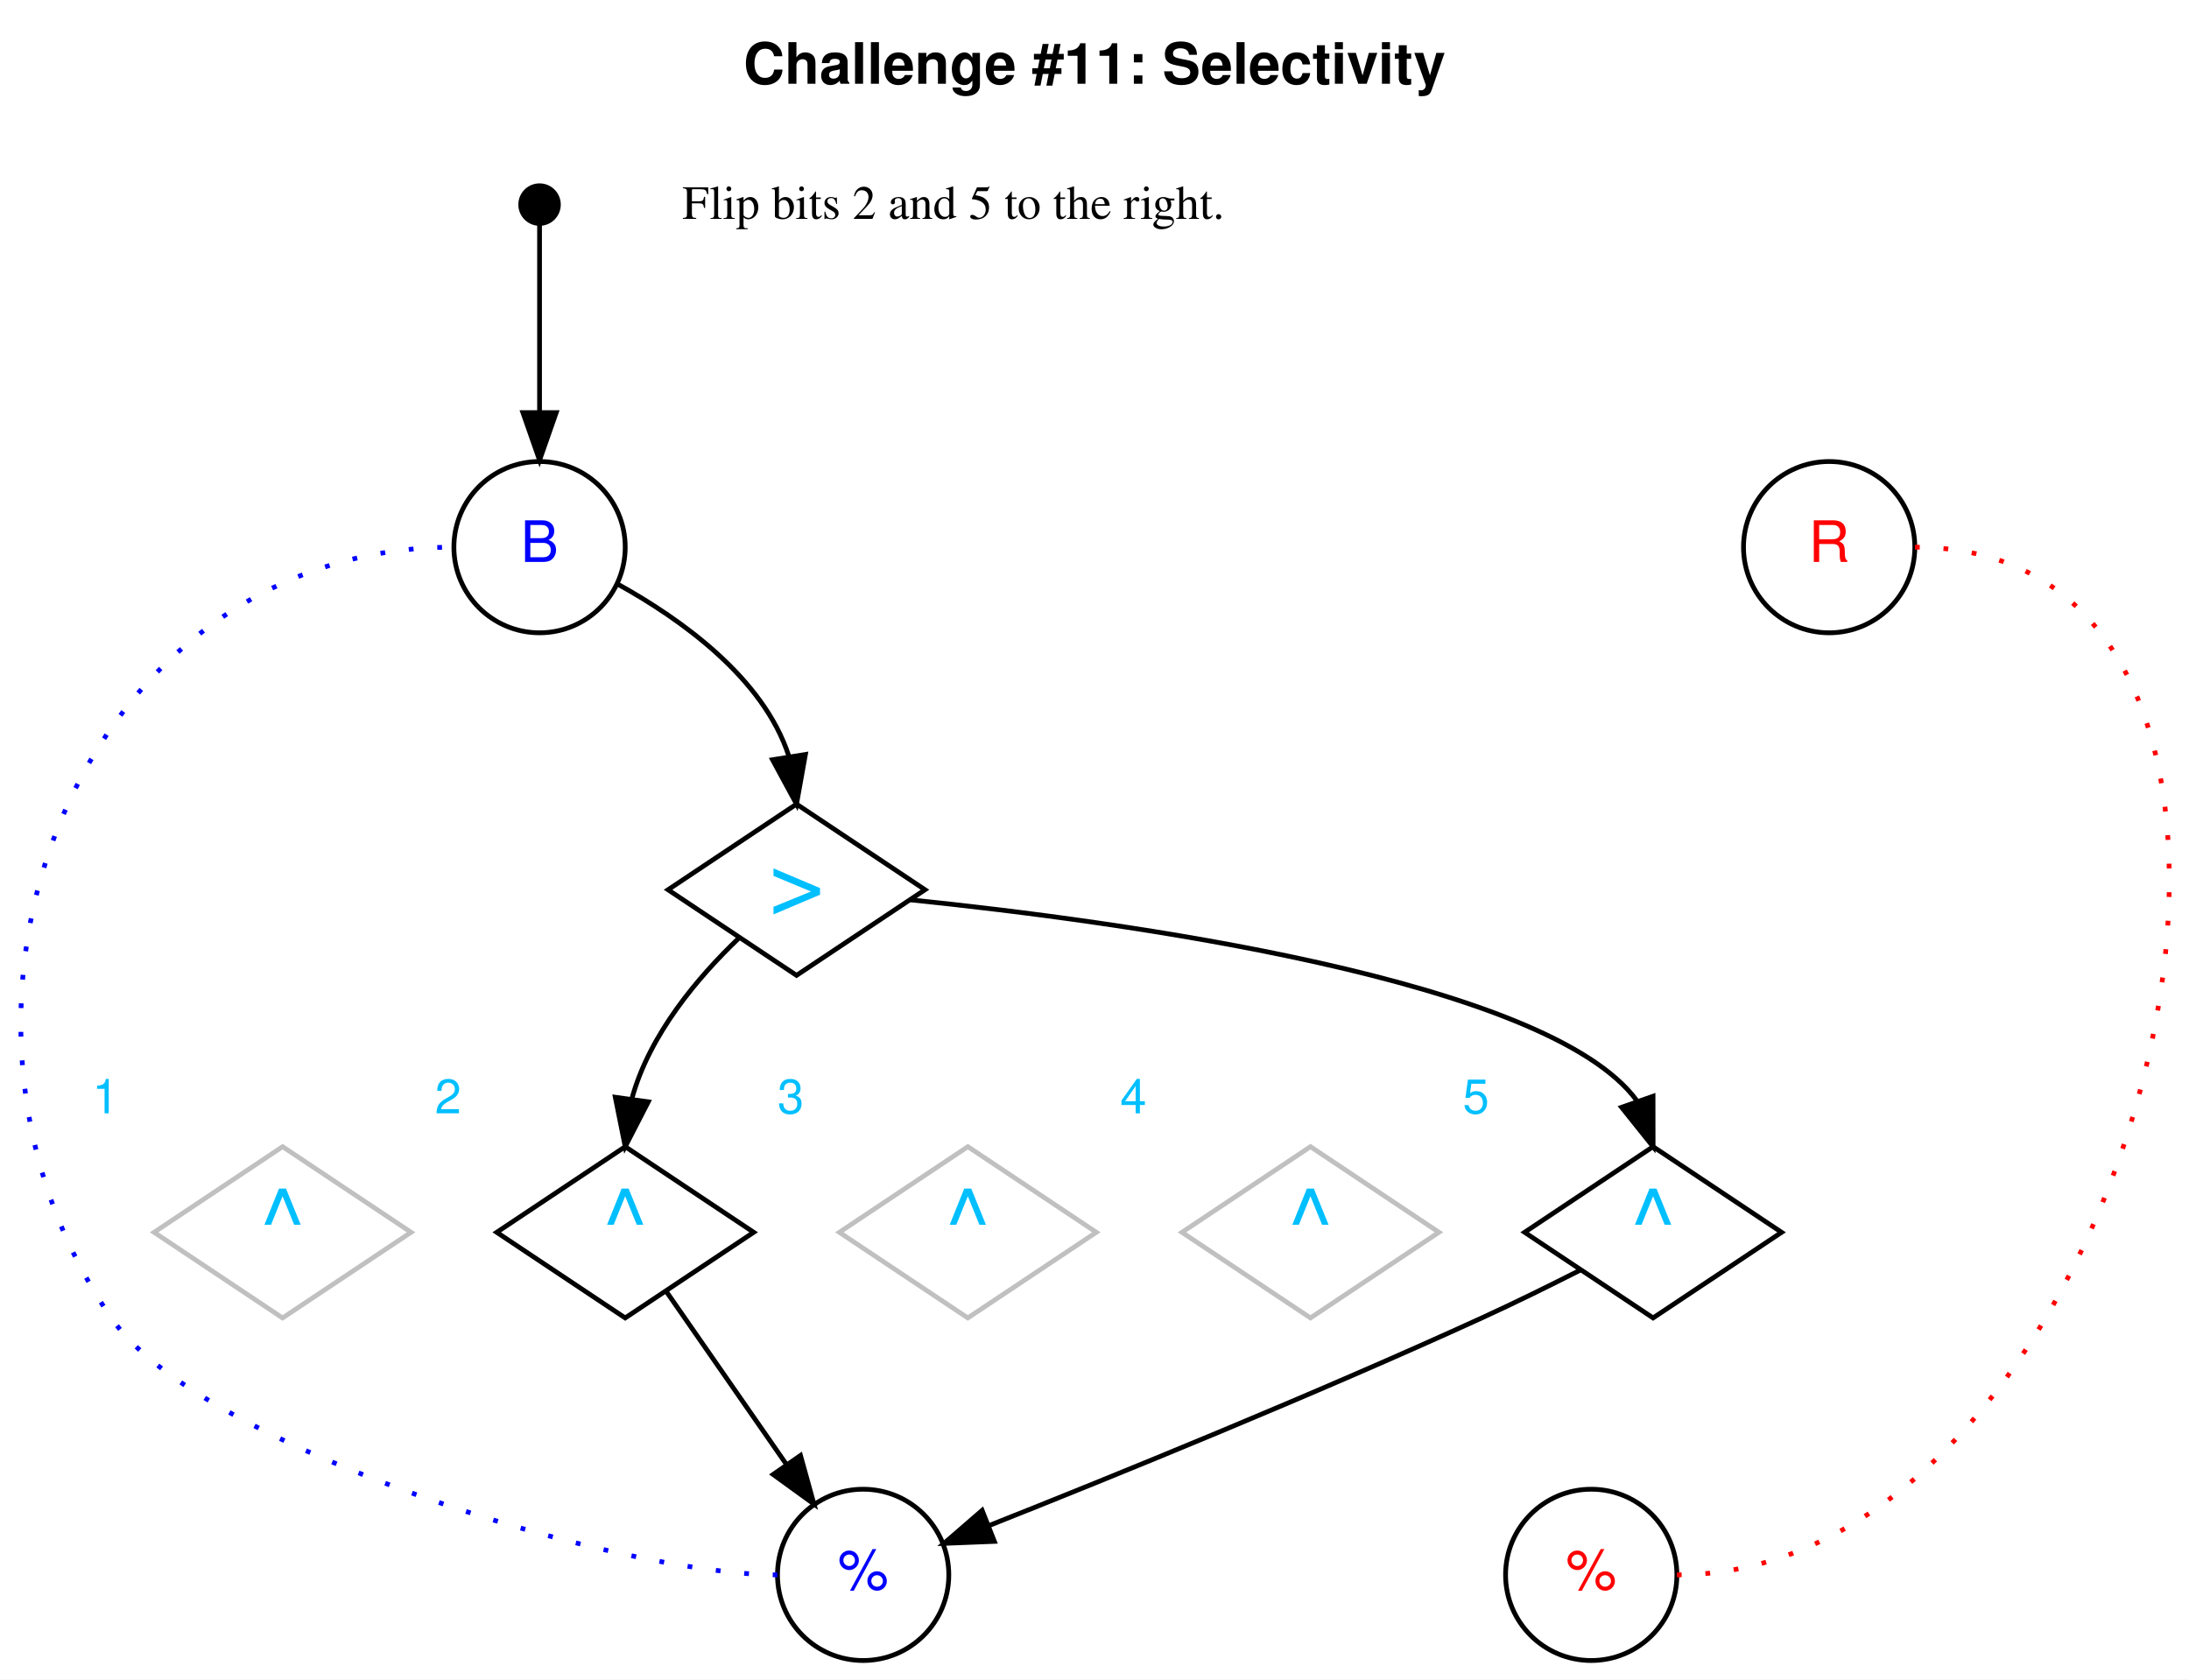
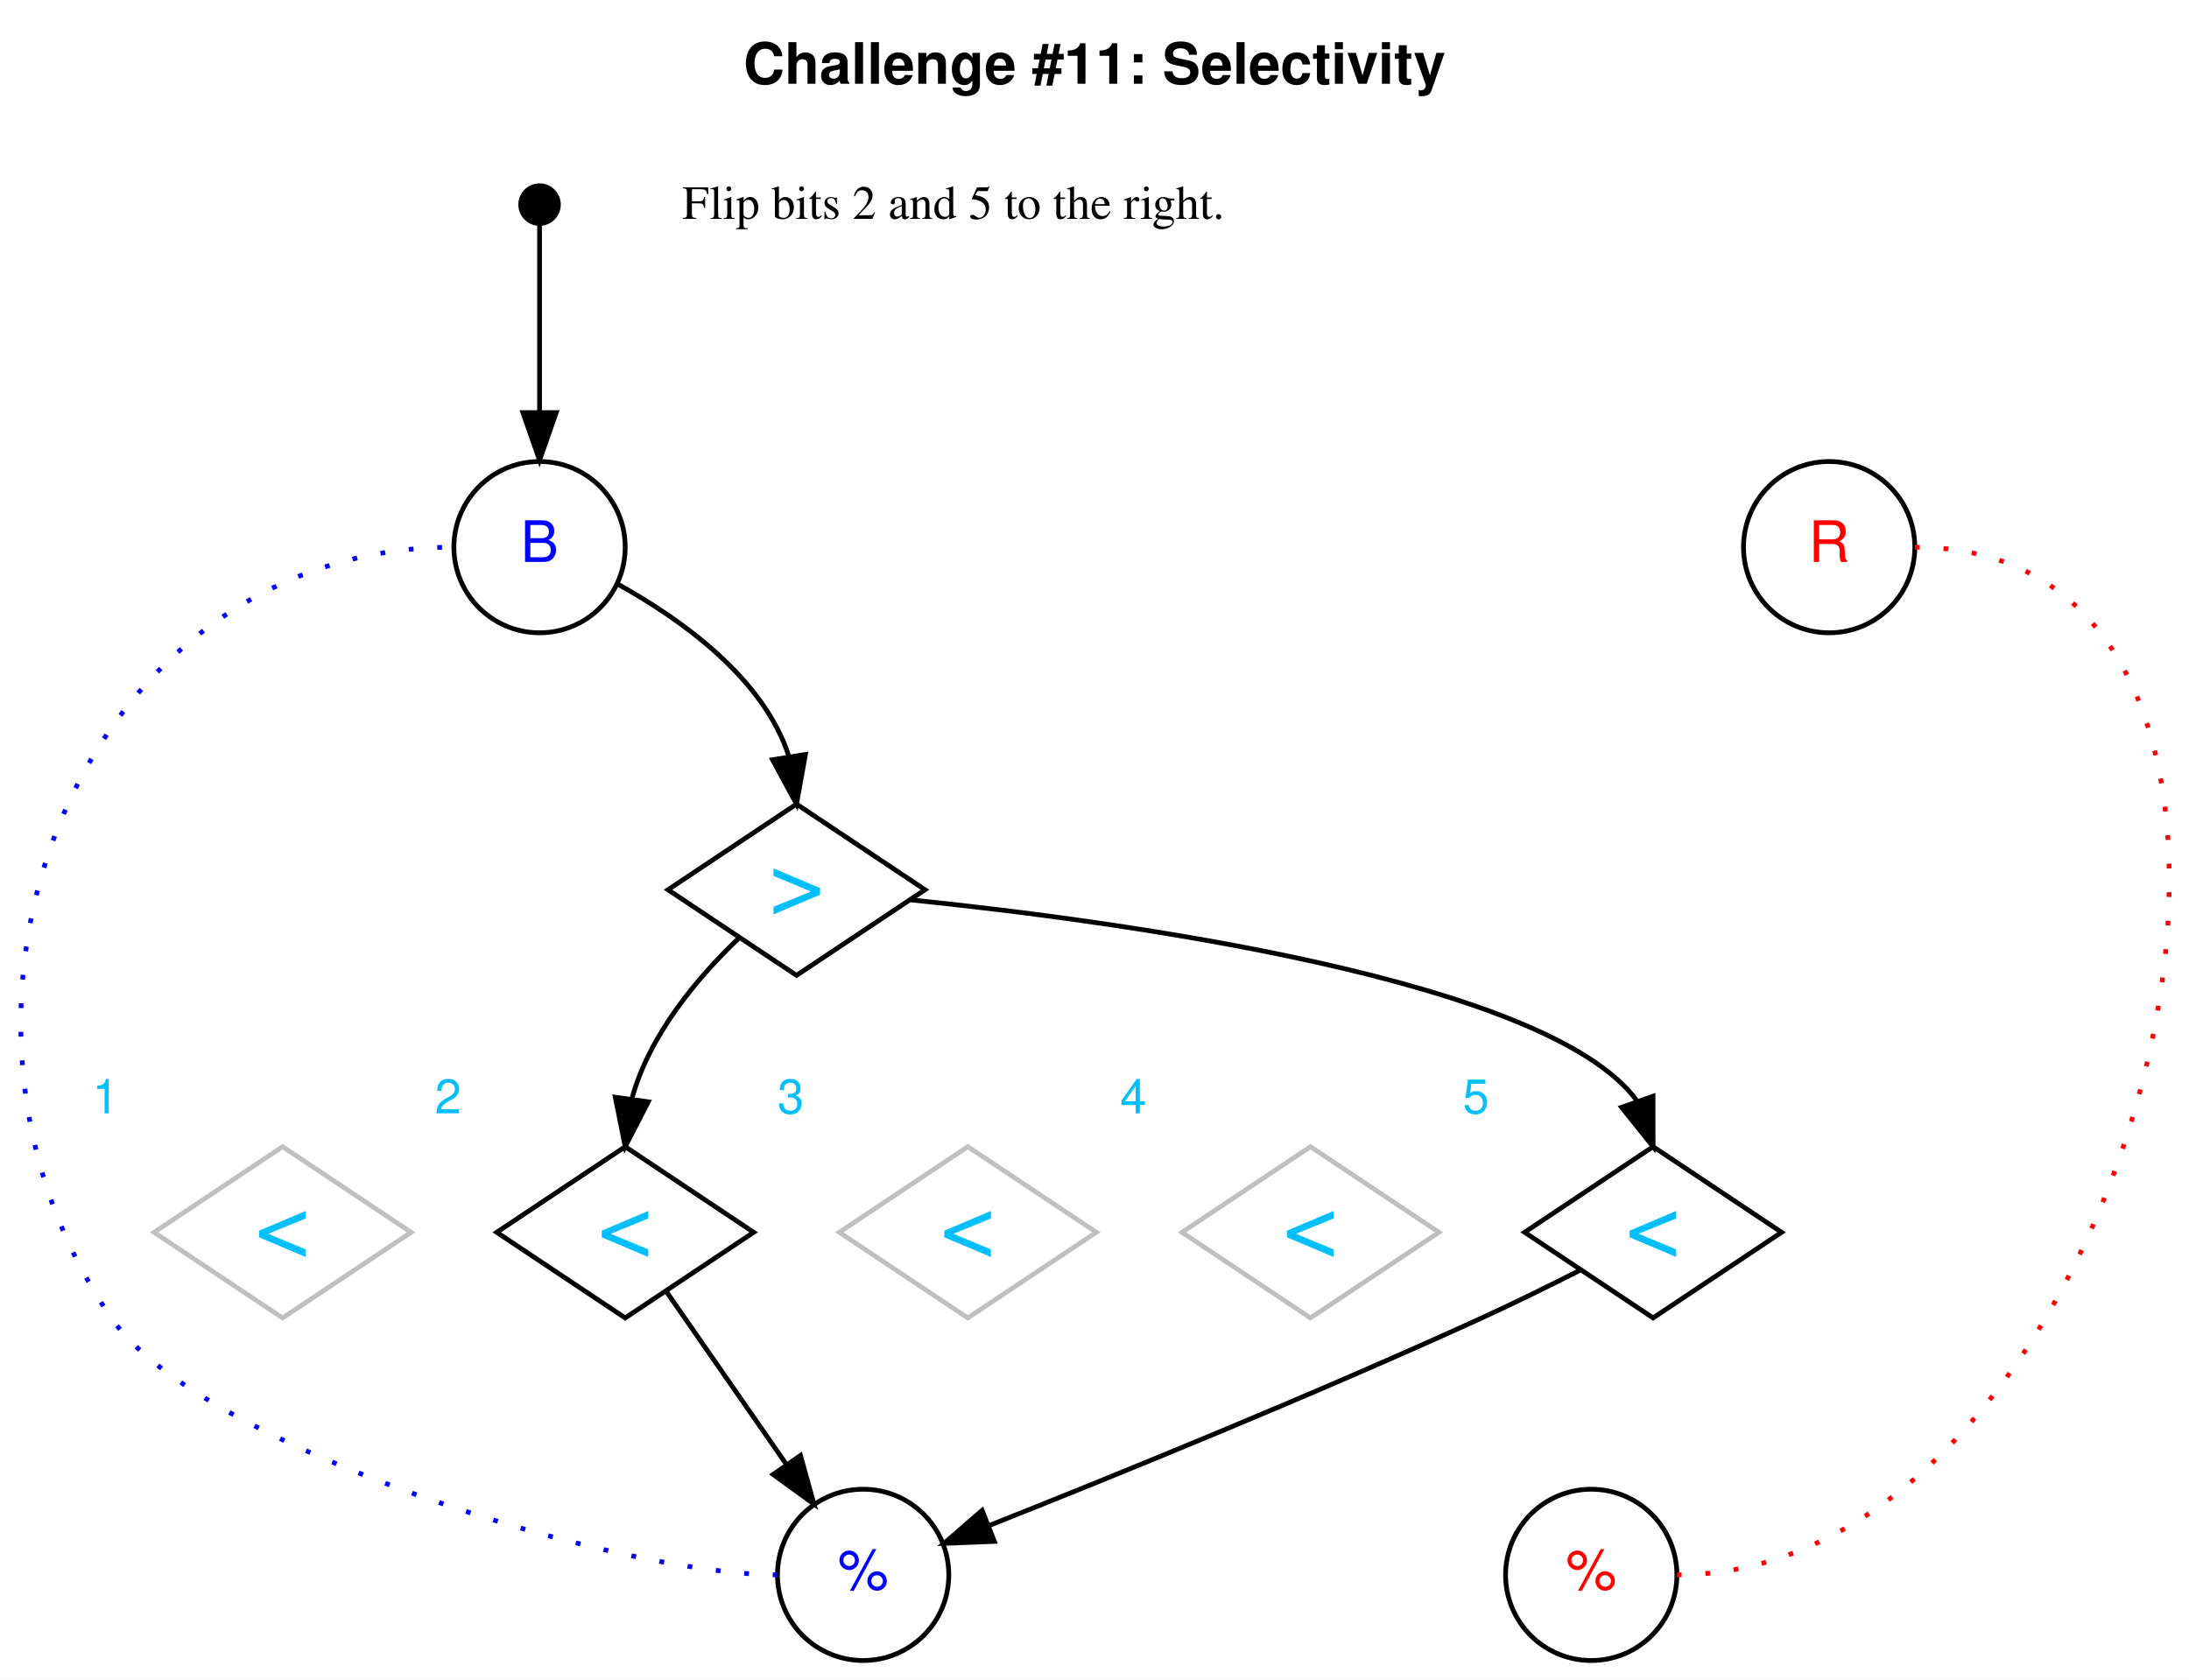
<svg xmlns="http://www.w3.org/2000/svg" width="460pt" height="353pt" viewBox="0.00 0.00 460.00 353.00">
  <g id="graph0" class="graph" transform="scale(1 1) rotate(0) translate(4 349)">
    <polygon fill="#ffffff" stroke="transparent" points="-4,4 -4,-349 455.997,-349 455.997,4 -4,4" />
    <text text-anchor="middle" x="225.998" y="-331.4" font-family="Helvetica,sans-Serif" font-weight="bold" font-size="12.00" fill="#000000">Challenge #11: Selectivity</text>
    <g id="node1" class="node">
      <ellipse fill="#000000" stroke="#000000" cx="109.383" cy="-306" rx="3.96" ry="3.96" />
    </g>
    <g id="node2" class="node">
      <ellipse fill="none" stroke="#000000" cx="109.383" cy="-234" rx="18" ry="18" />
      <text text-anchor="middle" x="109.383" y="-230.9" font-family="Helvetica,sans-Serif" font-size="12.00" fill="#0000ff">B</text>
    </g>
    <g id="edge5" class="edge">
      <path fill="none" stroke="#000000" d="M109.383,-301.712C109.383,-294.062 109.383,-277.472 109.383,-262.629" />
      <polygon fill="#000000" stroke="#000000" points="112.883,-262.282 109.383,-252.282 105.883,-262.282 112.883,-262.282" />
    </g>
    <g id="node7" class="node">
      <polygon fill="none" stroke="#000000" points="163.383,-180 136.383,-162 163.383,-144 190.383,-162 163.383,-180" />
      <text text-anchor="middle" x="163.383" y="-157" font-family="Helvetica,sans-Serif" font-size="20.00" fill="#00bfff">&gt;</text>
    </g>
    <g id="edge6" class="edge">
      <path fill="none" stroke="#000000" d="M125.878,-226.192C139.153,-218.84 156.442,-206.51 161.757,-190.116" />
      <polygon fill="#000000" stroke="#000000" points="165.252,-190.429 163.383,-180 158.34,-189.318 165.252,-190.429" />
    </g>
    <g id="node3" class="node">
      <ellipse fill="none" stroke="#000000" cx="177.383" cy="-18" rx="18" ry="18" />
      <text text-anchor="middle" x="177.383" y="-14.9" font-family="Helvetica,sans-Serif" font-size="12.00" fill="#0000ff">%</text>
    </g>
    <g id="edge14" class="edge">
      <path fill="none" stroke="#0000ff" stroke-dasharray="1,5" d="M159.383,-18C126.037,-18 38.247,-44.504 19.383,-72 -25.193,-136.97 12.592,-234 91.383,-234" />
    </g>
    <g id="node5" class="node">
      <ellipse fill="none" stroke="#000000" cx="330.383" cy="-18" rx="18" ry="18" />
      <text text-anchor="middle" x="330.383" y="-14.9" font-family="Helvetica,sans-Serif" font-size="12.00" fill="#ff0000">%</text>
    </g>
    <g id="node4" class="node">
      <ellipse fill="none" stroke="#000000" cx="380.383" cy="-234" rx="18" ry="18" />
      <text text-anchor="middle" x="380.383" y="-230.9" font-family="Helvetica,sans-Serif" font-size="12.00" fill="#ff0000">R</text>
    </g>
    <g id="edge15" class="edge">
      <path fill="none" stroke="#ff0000" stroke-dasharray="1,5" d="M348.383,-18C446.921,-18 496.921,-234 398.383,-234" />
    </g>
    <g id="node6" class="node">
      <text text-anchor="start" x="139.383" y="-303" font-family="Times" font-size="10.00" fill="#000000">Flip bits 2 and 5 to the right.</text>
    </g>
    <g id="node8" class="node">
      <polygon fill="none" stroke="#c0c0c0" points="55.383,-108 28.383,-90 55.383,-72 82.383,-90 55.383,-108" />
-       <text text-anchor="middle" x="55.383" y="-85" font-family="Helvetica,sans-Serif" font-size="20.00" fill="#00bfff">^</text>
+       <text text-anchor="middle" x="55.383" y="-85" font-family="Helvetica,sans-Serif" font-size="20.00" fill="#00bfff">&lt;</text>
      <text text-anchor="start" x="8.383" y="-115" font-family="Helvetica,sans-Serif" font-size="20.00" fill="#00bfff"> </text>
      <text text-anchor="start" x="15.383" y="-115" font-family="Helvetica,sans-Serif" font-size="10.00" fill="#00bfff">1</text>
      <text text-anchor="start" x="21.383" y="-115" font-family="Helvetica,sans-Serif" font-size="20.00" fill="#00bfff"> </text>
    </g>
    <g id="node9" class="node">
      <polygon fill="none" stroke="#000000" points="127.383,-108 100.383,-90 127.383,-72 154.383,-90 127.383,-108" />
-       <text text-anchor="middle" x="127.383" y="-85" font-family="Helvetica,sans-Serif" font-size="20.00" fill="#00bfff">^</text>
+       <text text-anchor="middle" x="127.383" y="-85" font-family="Helvetica,sans-Serif" font-size="20.00" fill="#00bfff">&lt;</text>
      <text text-anchor="start" x="80.383" y="-115" font-family="Helvetica,sans-Serif" font-size="20.00" fill="#00bfff"> </text>
      <text text-anchor="start" x="87.383" y="-115" font-family="Helvetica,sans-Serif" font-size="10.00" fill="#00bfff">2</text>
      <text text-anchor="start" x="93.383" y="-115" font-family="Helvetica,sans-Serif" font-size="20.00" fill="#00bfff"> </text>
    </g>
    <g id="edge8" class="edge">
      <path fill="none" stroke="#000000" d="M151.195,-151.764C142.791,-143.733 132.493,-131.671 128.791,-118.106" />
      <polygon fill="#000000" stroke="#000000" points="132.23,-117.421 127.383,-108 125.297,-118.387 132.23,-117.421" />
    </g>
    <g id="node10" class="node">
      <polygon fill="none" stroke="#c0c0c0" points="199.383,-108 172.383,-90 199.383,-72 226.383,-90 199.383,-108" />
-       <text text-anchor="middle" x="199.383" y="-85" font-family="Helvetica,sans-Serif" font-size="20.00" fill="#00bfff">^</text>
+       <text text-anchor="middle" x="199.383" y="-85" font-family="Helvetica,sans-Serif" font-size="20.00" fill="#00bfff">&lt;</text>
      <text text-anchor="start" x="152.383" y="-115" font-family="Helvetica,sans-Serif" font-size="20.00" fill="#00bfff"> </text>
      <text text-anchor="start" x="159.383" y="-115" font-family="Helvetica,sans-Serif" font-size="10.00" fill="#00bfff">3</text>
      <text text-anchor="start" x="165.383" y="-115" font-family="Helvetica,sans-Serif" font-size="20.00" fill="#00bfff"> </text>
    </g>
    <g id="node11" class="node">
      <polygon fill="none" stroke="#c0c0c0" points="271.383,-108 244.383,-90 271.383,-72 298.383,-90 271.383,-108" />
-       <text text-anchor="middle" x="271.383" y="-85" font-family="Helvetica,sans-Serif" font-size="20.00" fill="#00bfff">^</text>
+       <text text-anchor="middle" x="271.383" y="-85" font-family="Helvetica,sans-Serif" font-size="20.00" fill="#00bfff">&lt;</text>
      <text text-anchor="start" x="224.383" y="-115" font-family="Helvetica,sans-Serif" font-size="20.00" fill="#00bfff"> </text>
      <text text-anchor="start" x="231.383" y="-115" font-family="Helvetica,sans-Serif" font-size="10.00" fill="#00bfff">4</text>
      <text text-anchor="start" x="237.383" y="-115" font-family="Helvetica,sans-Serif" font-size="20.00" fill="#00bfff"> </text>
    </g>
    <g id="node12" class="node">
      <polygon fill="none" stroke="#000000" points="343.383,-108 316.383,-90 343.383,-72 370.383,-90 343.383,-108" />
-       <text text-anchor="middle" x="343.383" y="-85" font-family="Helvetica,sans-Serif" font-size="20.00" fill="#00bfff">^</text>
+       <text text-anchor="middle" x="343.383" y="-85" font-family="Helvetica,sans-Serif" font-size="20.00" fill="#00bfff">&lt;</text>
      <text text-anchor="start" x="296.383" y="-115" font-family="Helvetica,sans-Serif" font-size="20.00" fill="#00bfff"> </text>
      <text text-anchor="start" x="303.383" y="-115" font-family="Helvetica,sans-Serif" font-size="10.00" fill="#00bfff">5</text>
      <text text-anchor="start" x="309.383" y="-115" font-family="Helvetica,sans-Serif" font-size="20.00" fill="#00bfff"> </text>
    </g>
    <g id="edge11" class="edge">
      <path fill="none" stroke="#000000" d="M187.285,-159.876C231.085,-155.393 321.431,-143.201 340.001,-117.617" />
      <polygon fill="#000000" stroke="#000000" points="343.368,-118.595 343.383,-108 336.764,-116.273 343.368,-118.595" />
    </g>
    <g id="edge12" class="edge">
      <path fill="none" stroke="#000000" d="M136.092,-77.459C143.026,-67.473 152.923,-53.222 161.288,-41.175" />
      <polygon fill="#000000" stroke="#000000" points="164.216,-43.096 167.045,-32.886 158.467,-39.103 164.216,-43.096" />
    </g>
    <g id="edge13" class="edge">
      <path fill="none" stroke="#000000" d="M328.081,-82.053C321.726,-78.831 314.247,-75.137 307.383,-72 271.905,-55.786 230.132,-38.799 203.706,-28.306" />
      <polygon fill="#000000" stroke="#000000" points="204.96,-25.038 194.374,-24.617 202.387,-31.548 204.96,-25.038" />
    </g>
  </g>
</svg>
